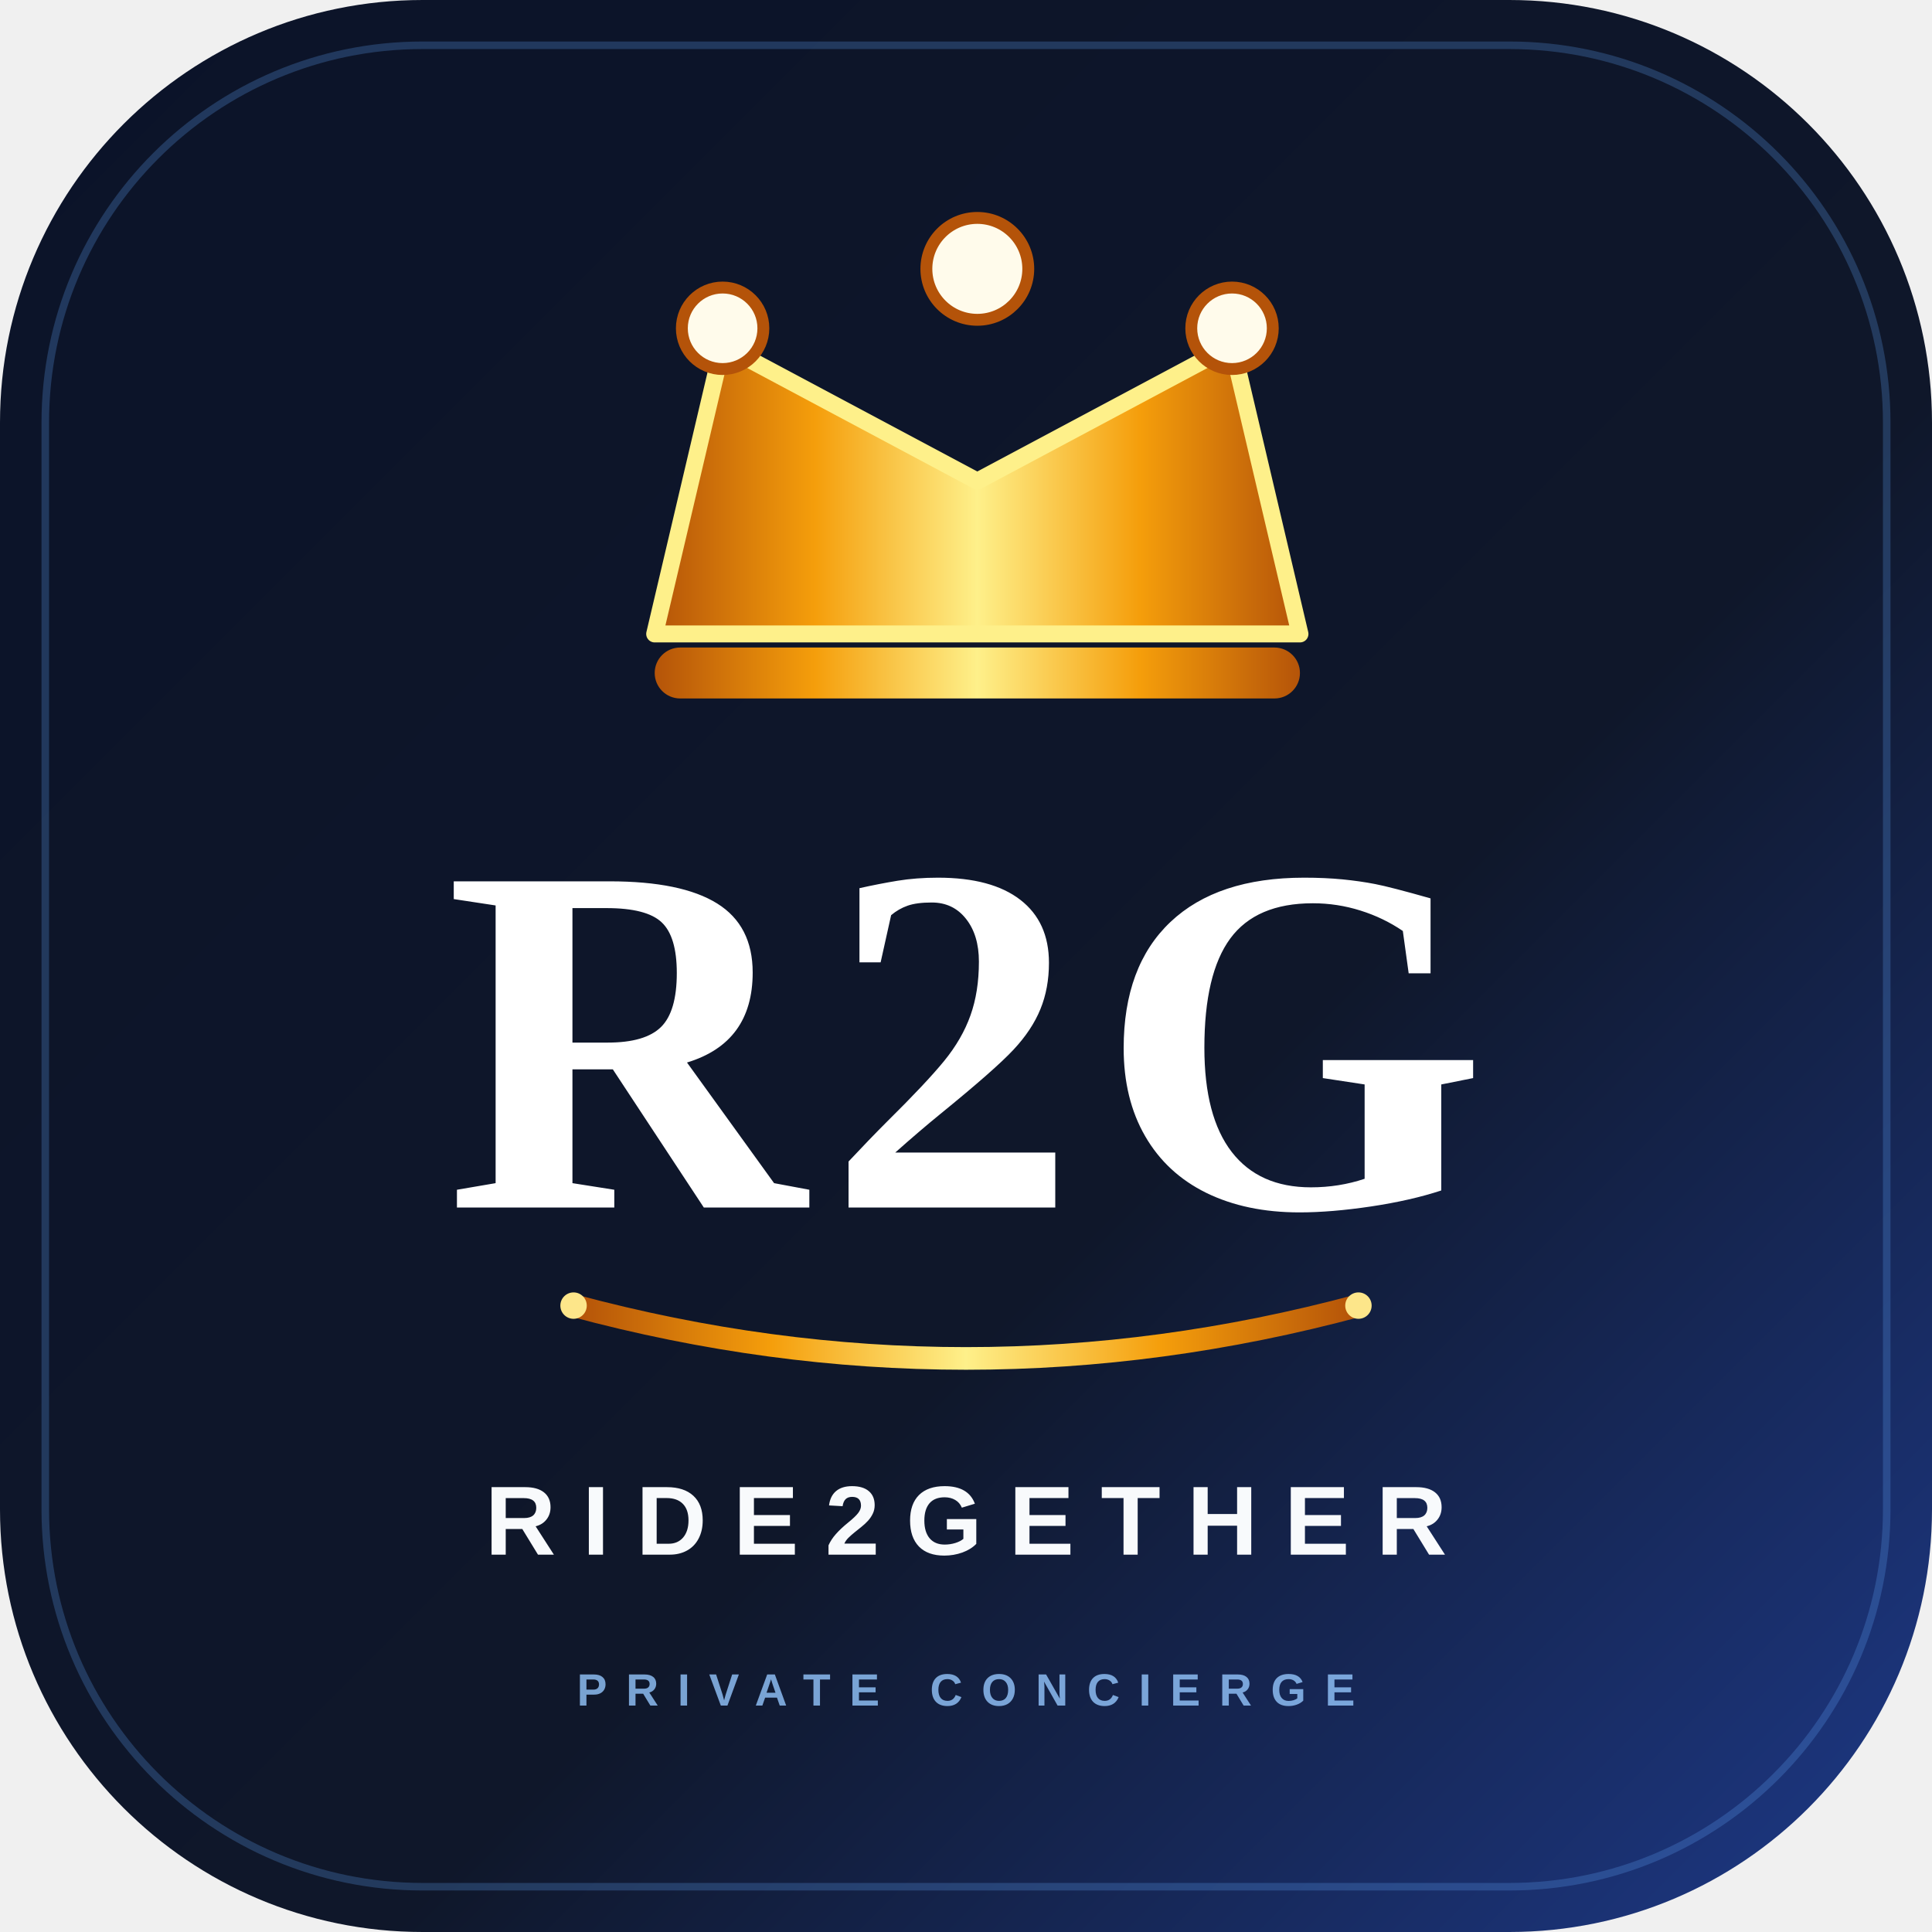
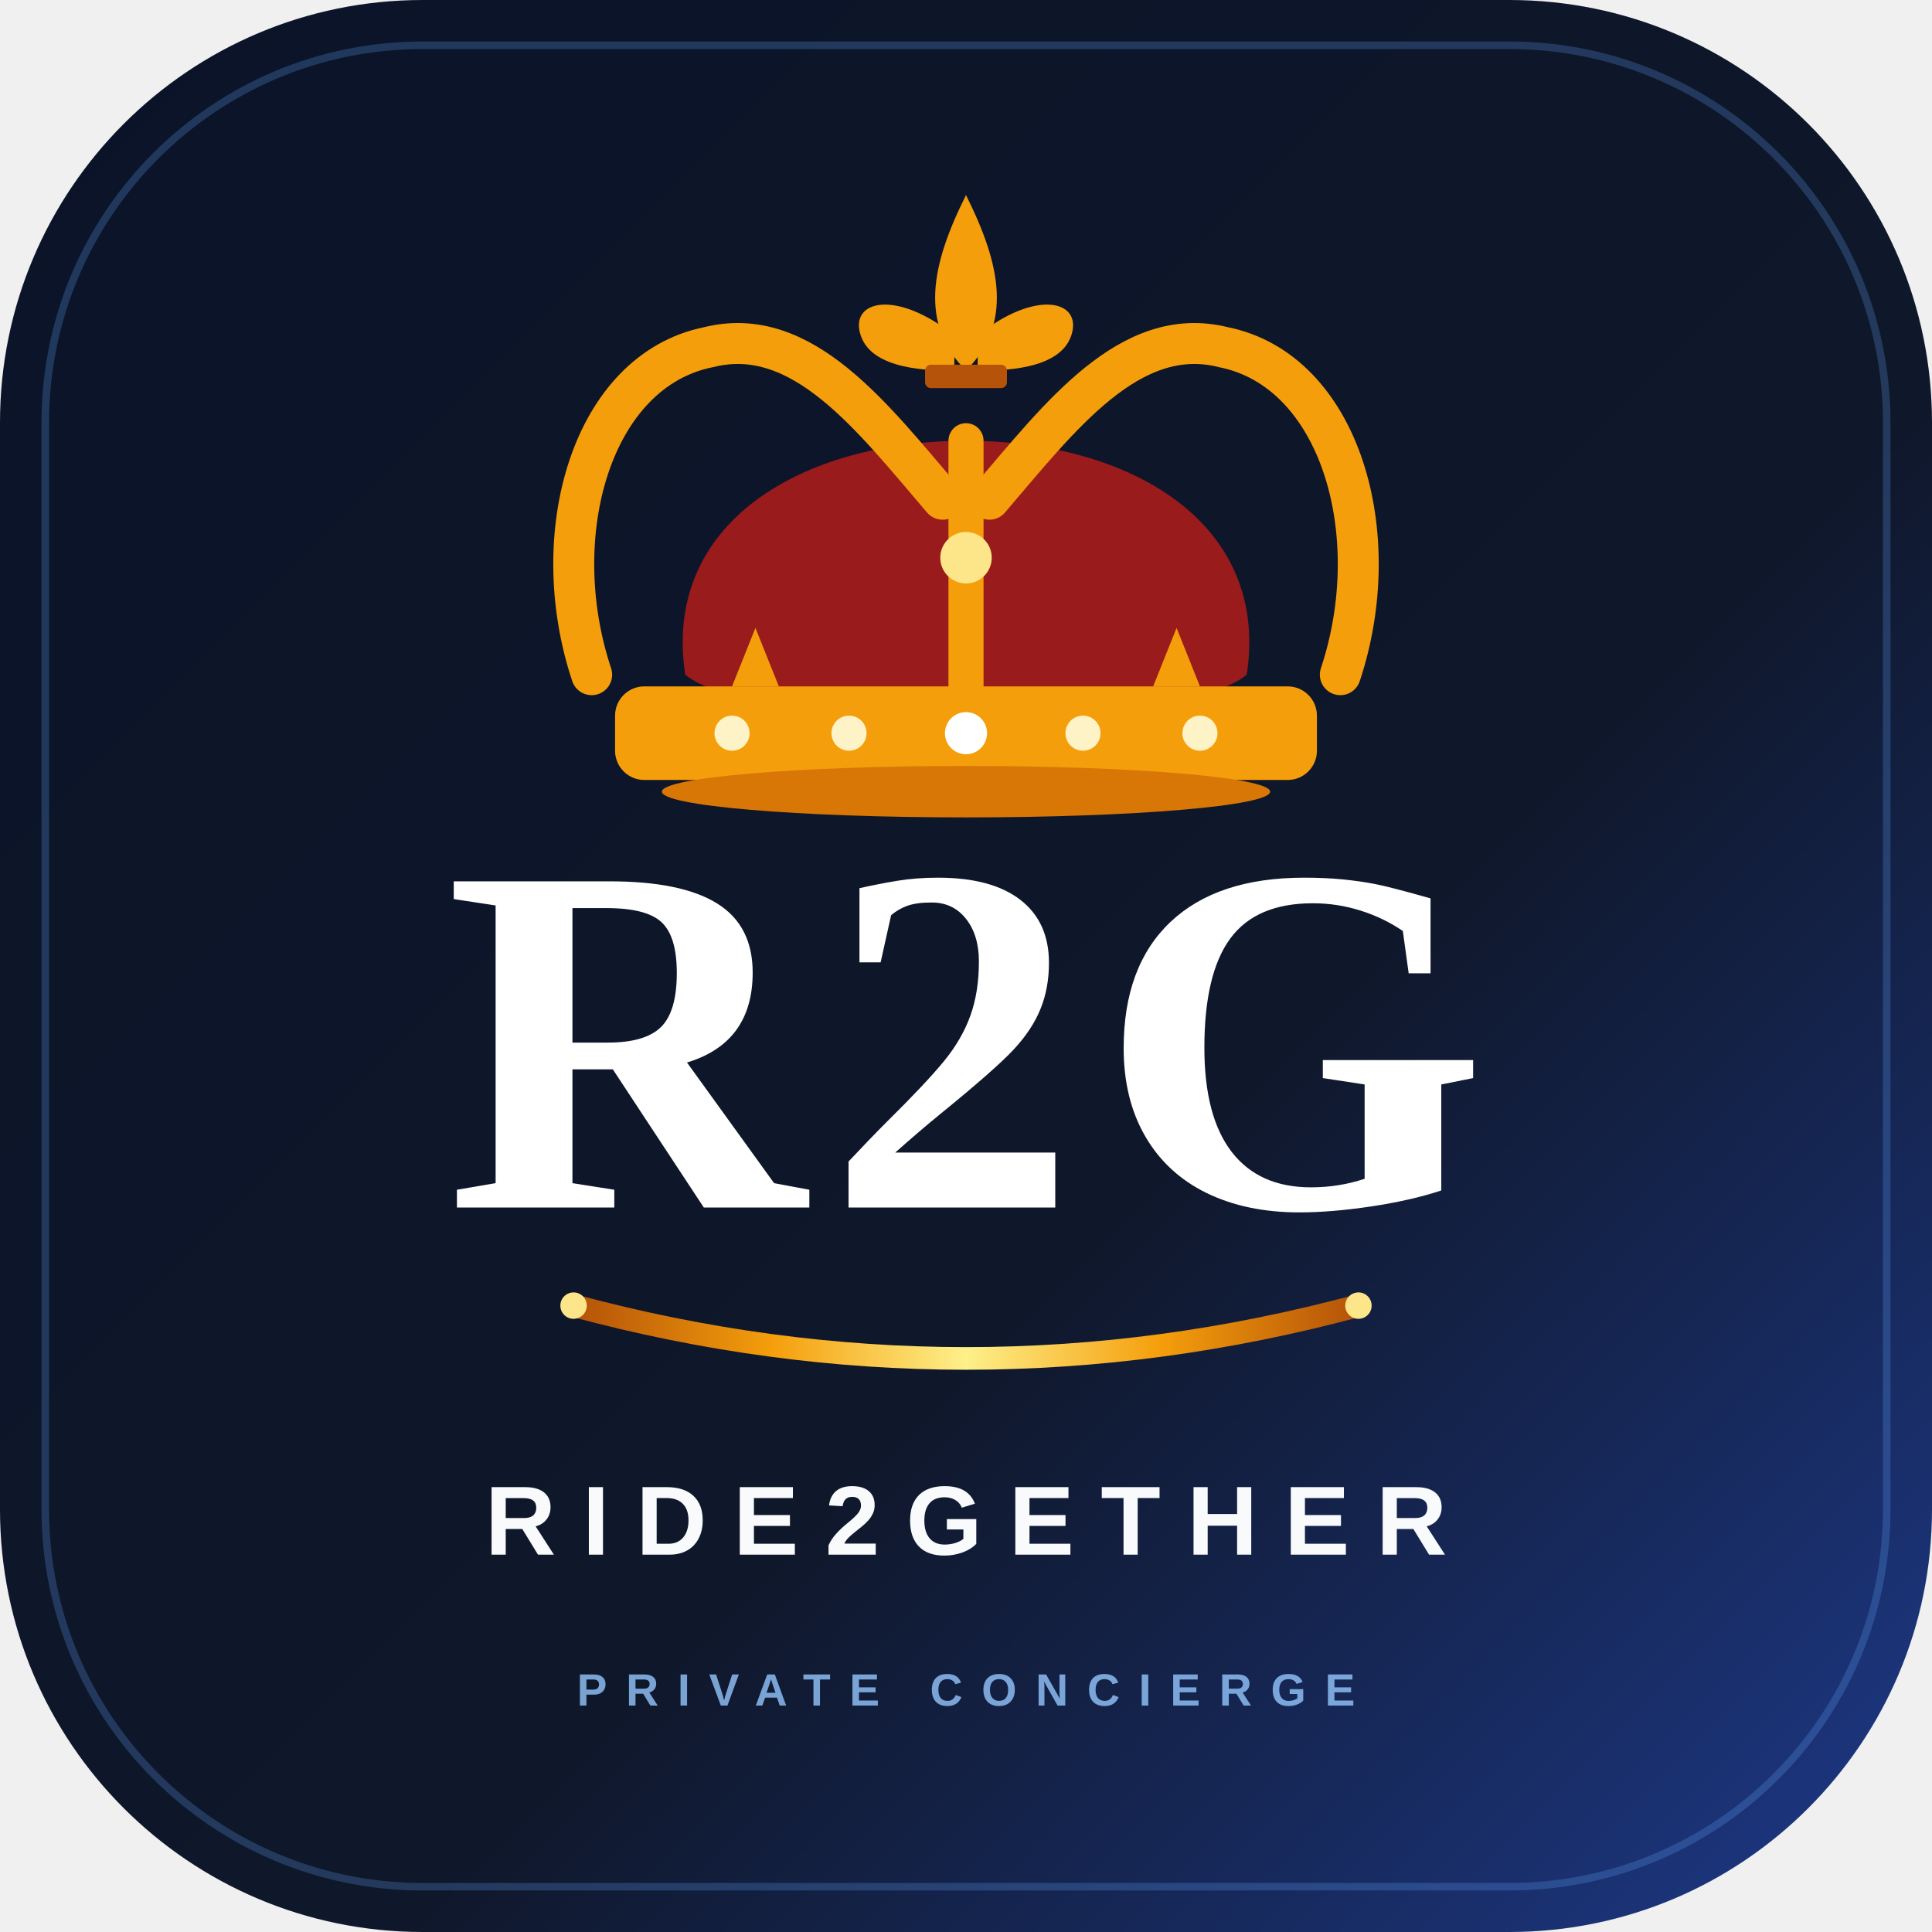
<svg xmlns="http://www.w3.org/2000/svg" viewBox="0 0 512 512" width="100%" height="100%">
  <defs>
    <linearGradient id="bgGrad" x1="0%" y1="0%" x2="100%" y2="100%">
      <stop offset="0%" stop-color="#0B1329" />
      <stop offset="60%" stop-color="#0F172A" />
      <stop offset="100%" stop-color="#1E3A8A" />
    </linearGradient>
    <linearGradient id="goldGrad" x1="0%" y1="0%" x2="100%" y2="0%">
      <stop offset="0%" stop-color="#B45309" />
      <stop offset="25%" stop-color="#F59E0B" />
      <stop offset="50%" stop-color="#FEF08A" />
      <stop offset="75%" stop-color="#F59E0B" />
      <stop offset="100%" stop-color="#B45309" />
    </linearGradient>
  </defs>
  <rect width="512" height="512" rx="112" fill="url(#bgGrad)" />
  <rect x="12" y="12" width="488" height="488" rx="100" fill="none" stroke="#60A5FA" stroke-width="2" stroke-opacity="0.25" />
-   <g transform="translate(142, 42) scale(4.5)">
-     <path d="M7 28 L11 11 L26 19 L41 11 L45 28 Z" fill="url(#goldGrad)" stroke="#FEF08A" stroke-width="1" stroke-linejoin="round" />
-     <rect x="7" y="28.8" width="38" height="3" rx="1.5" fill="url(#goldGrad)" />
-     <circle cx="11" cy="10" r="2.4" fill="#FFFBEB" stroke="#B45309" stroke-width="0.7" />
-     <circle cx="26" cy="6.5" r="3" fill="#FFFBEB" stroke="#B45309" stroke-width="0.7" />
-     <circle cx="41" cy="10" r="2.4" fill="#FFFBEB" stroke="#B45309" stroke-width="0.7" />
+   <g transform="translate(101, 30) scale(3.1)">
+     <path d="M26 48 C24 35, 36 28, 50 28 C64 28, 76 35, 74 48 C68 53, 32 53, 26 48 Z" fill="#991B1B" />
+     <path d="M18 48 C14 36, 18 22, 28 20 C36 18, 42 26, 48 33" stroke="#F59E0B" stroke-width="3.5" stroke-linecap="round" fill="none" />
+     <path d="M82 48 C86 36, 82 22, 72 20 C64 18, 58 26, 52 33" stroke="#F59E0B" stroke-width="3.5" stroke-linecap="round" fill="none" />
+     <path d="M50 28 L50 49" stroke="#F59E0B" stroke-width="3" stroke-linecap="round" fill="none" />
+     <circle cx="50" cy="38" r="2.2" fill="#FDE68A" />
+     <rect x="20" y="49" width="60" height="8" rx="2.5" fill="#F59E0B" />
+     <circle cx="30" cy="53" r="1.5" fill="#FEF3C7" />
+     <circle cx="40" cy="53" r="1.5" fill="#FEF3C7" />
+     <circle cx="50" cy="53" r="1.8" fill="#FFFFFF" />
+     <circle cx="60" cy="53" r="1.5" fill="#FEF3C7" />
+     <circle cx="70" cy="53" r="1.5" fill="#FEF3C7" />
+     <ellipse cx="50" cy="58" rx="26" ry="2.2" fill="#D97706" />
+     <path d="M50 7 C47 13, 46 18, 50 22 C54 18, 53 13, 50 7 Z" fill="#F59E0B" />
+     <path d="M49 19 C44 15, 40 16, 41 19 C42 22, 47 22, 49 22 Z" fill="#F59E0B" />
+     <path d="M51 19 C56 15, 60 16, 59 19 C58 22, 53 22, 51 22 Z" fill="#F59E0B" />
+     <rect x="46.5" y="21.5" width="7" height="2" rx="0.5" fill="#B45309" />
+     <path d="M30 49 L32 44 L34 49 Z" fill="#F59E0B" />
+     <path d="M66 49 L68 44 L70 49 Z" fill="#F59E0B" />
  </g>
  <text x="256" y="320" font-family="'Cinzel', 'Times New Roman', 'Georgia', serif" font-size="132" font-weight="700" letter-spacing="6" fill="#FFFFFF" text-anchor="middle">R2G</text>
  <path d="M 152 346 Q 256 374 360 346" fill="none" stroke="url(#goldGrad)" stroke-width="6" stroke-linecap="round" />
  <circle cx="152" cy="346" r="3.5" fill="#FDE68A" />
  <circle cx="360" cy="346" r="3.5" fill="#FDE68A" />
  <text x="256" y="412" font-family="'Plus Jakarta Sans', 'Arial', sans-serif" font-size="26" font-weight="700" letter-spacing="7" fill="#F8FAFC" text-anchor="middle">RIDE2GETHER</text>
  <text x="256" y="452" font-family="'Plus Jakarta Sans', 'Arial', sans-serif" font-size="12" font-weight="600" letter-spacing="5" fill="#93C5FD" opacity="0.8" text-anchor="middle">PRIVATE CONCIERGE</text>
</svg>
